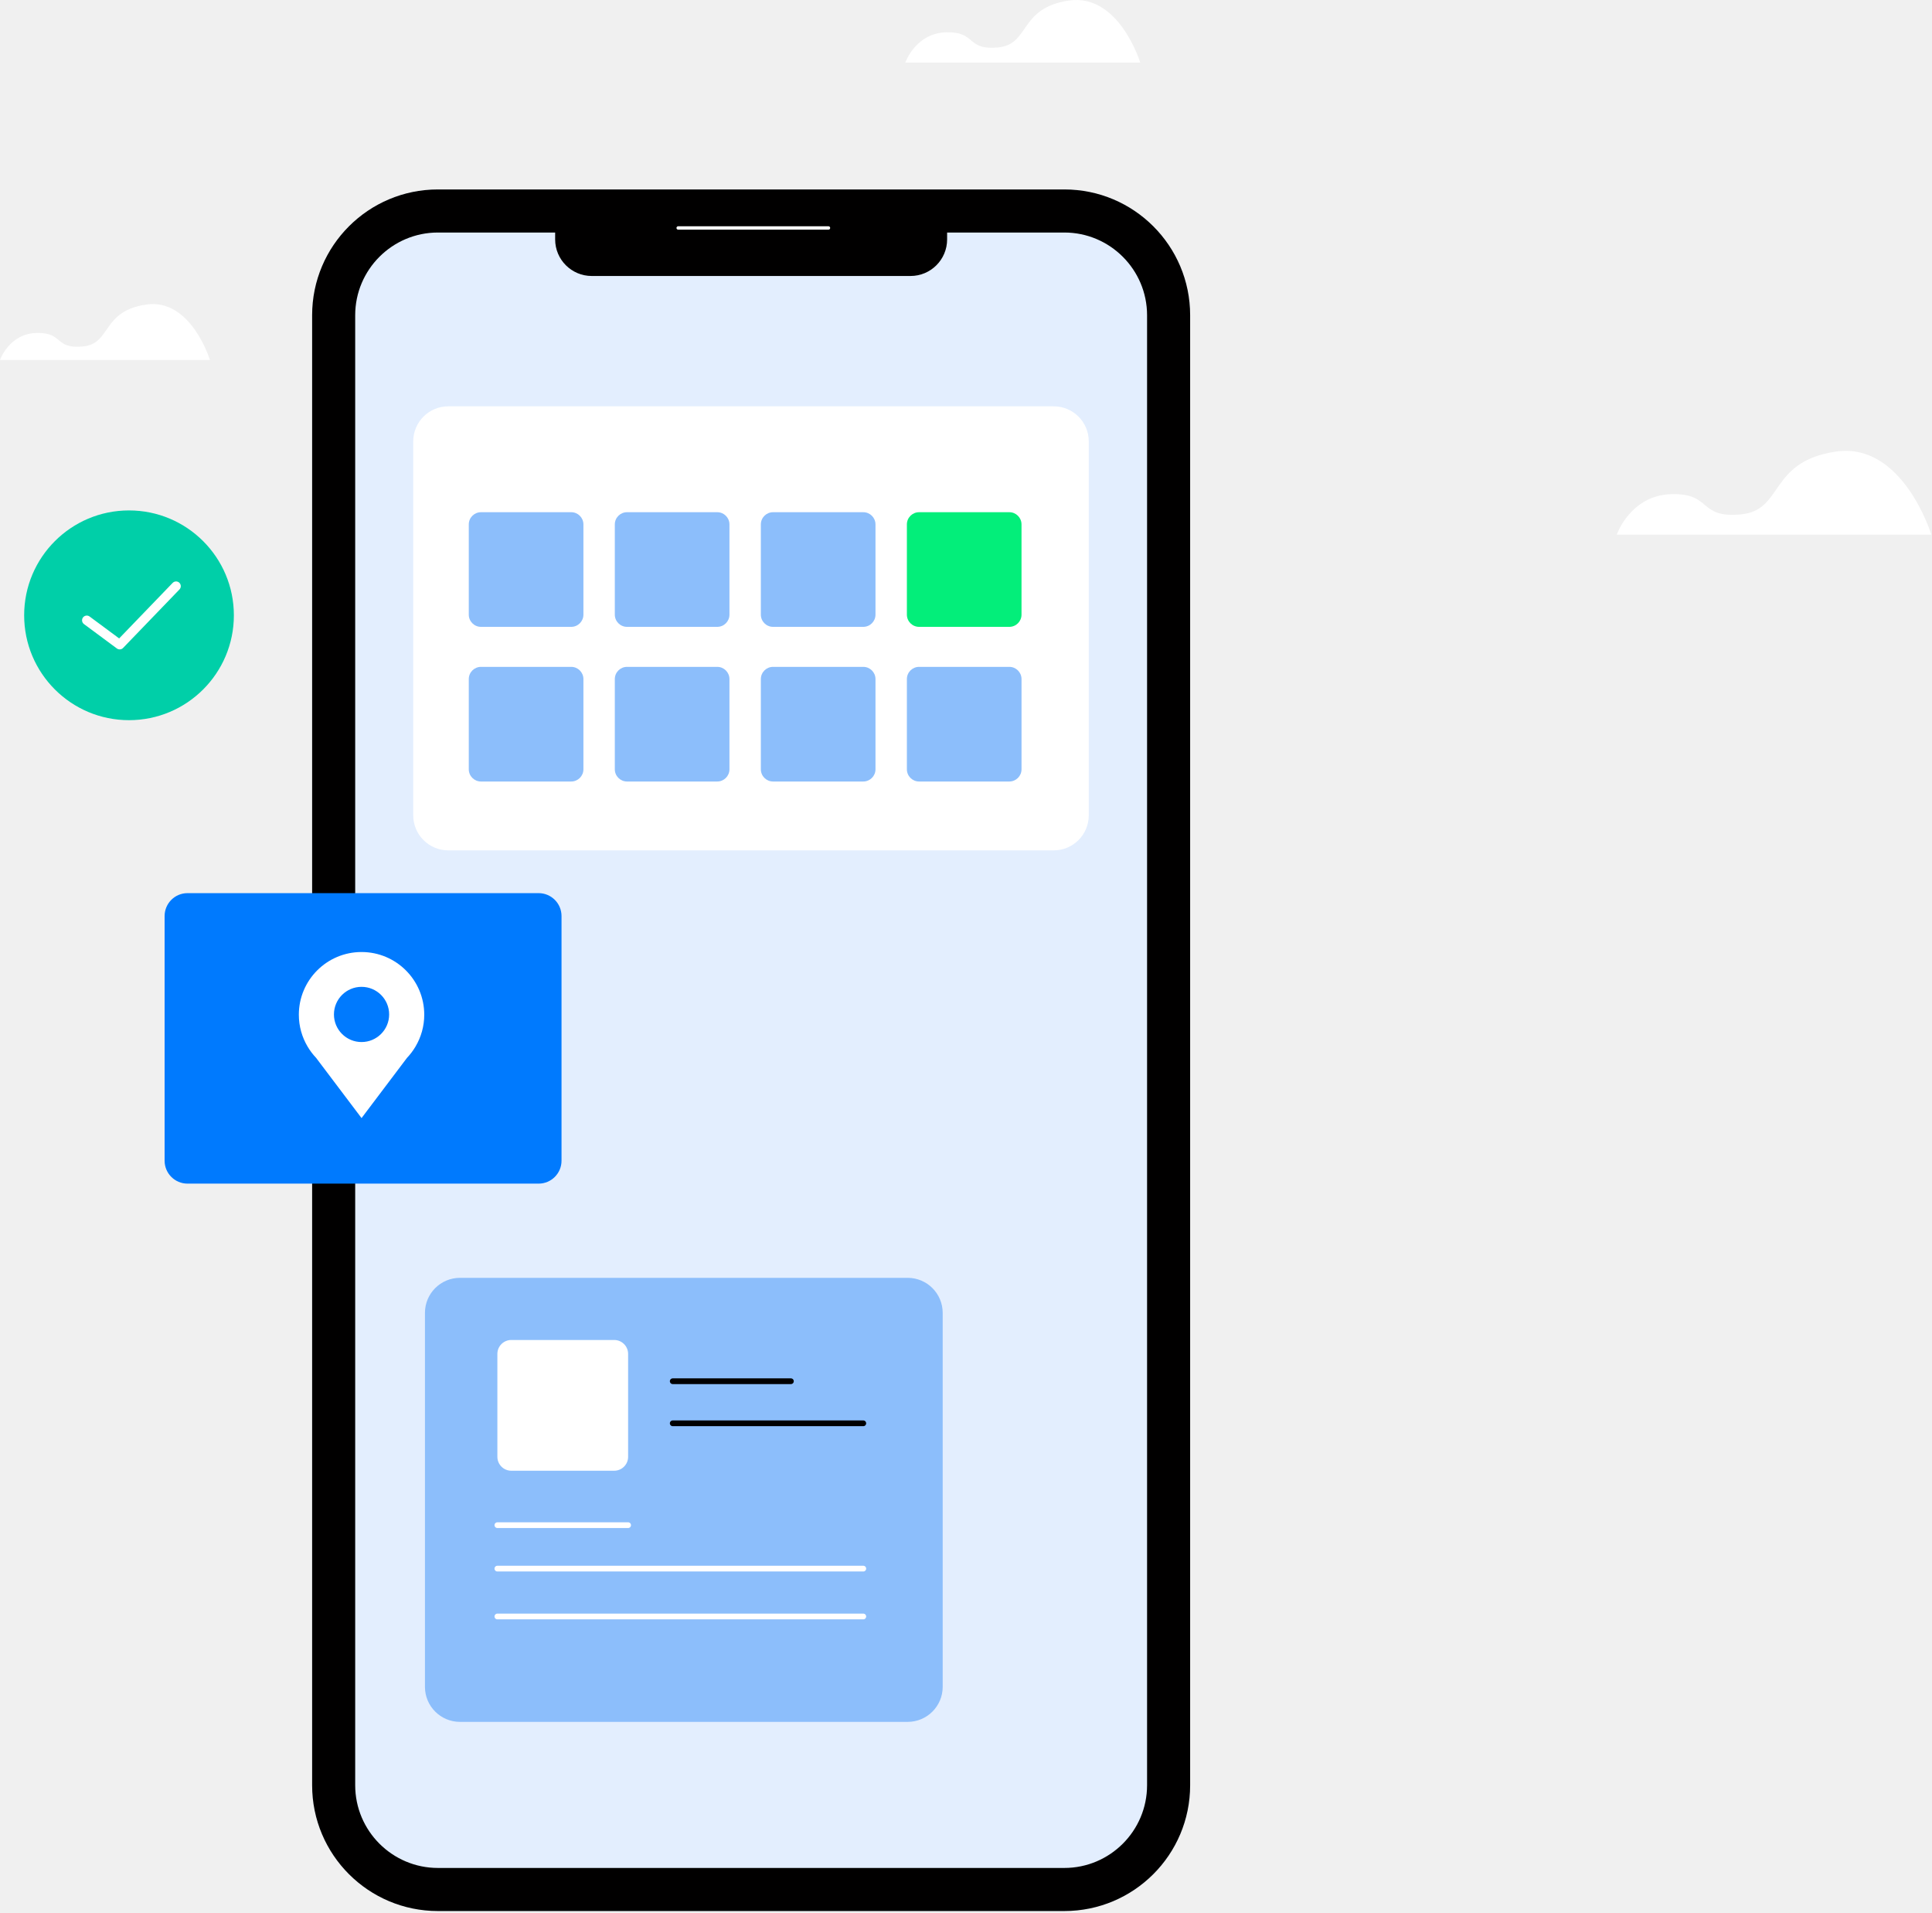
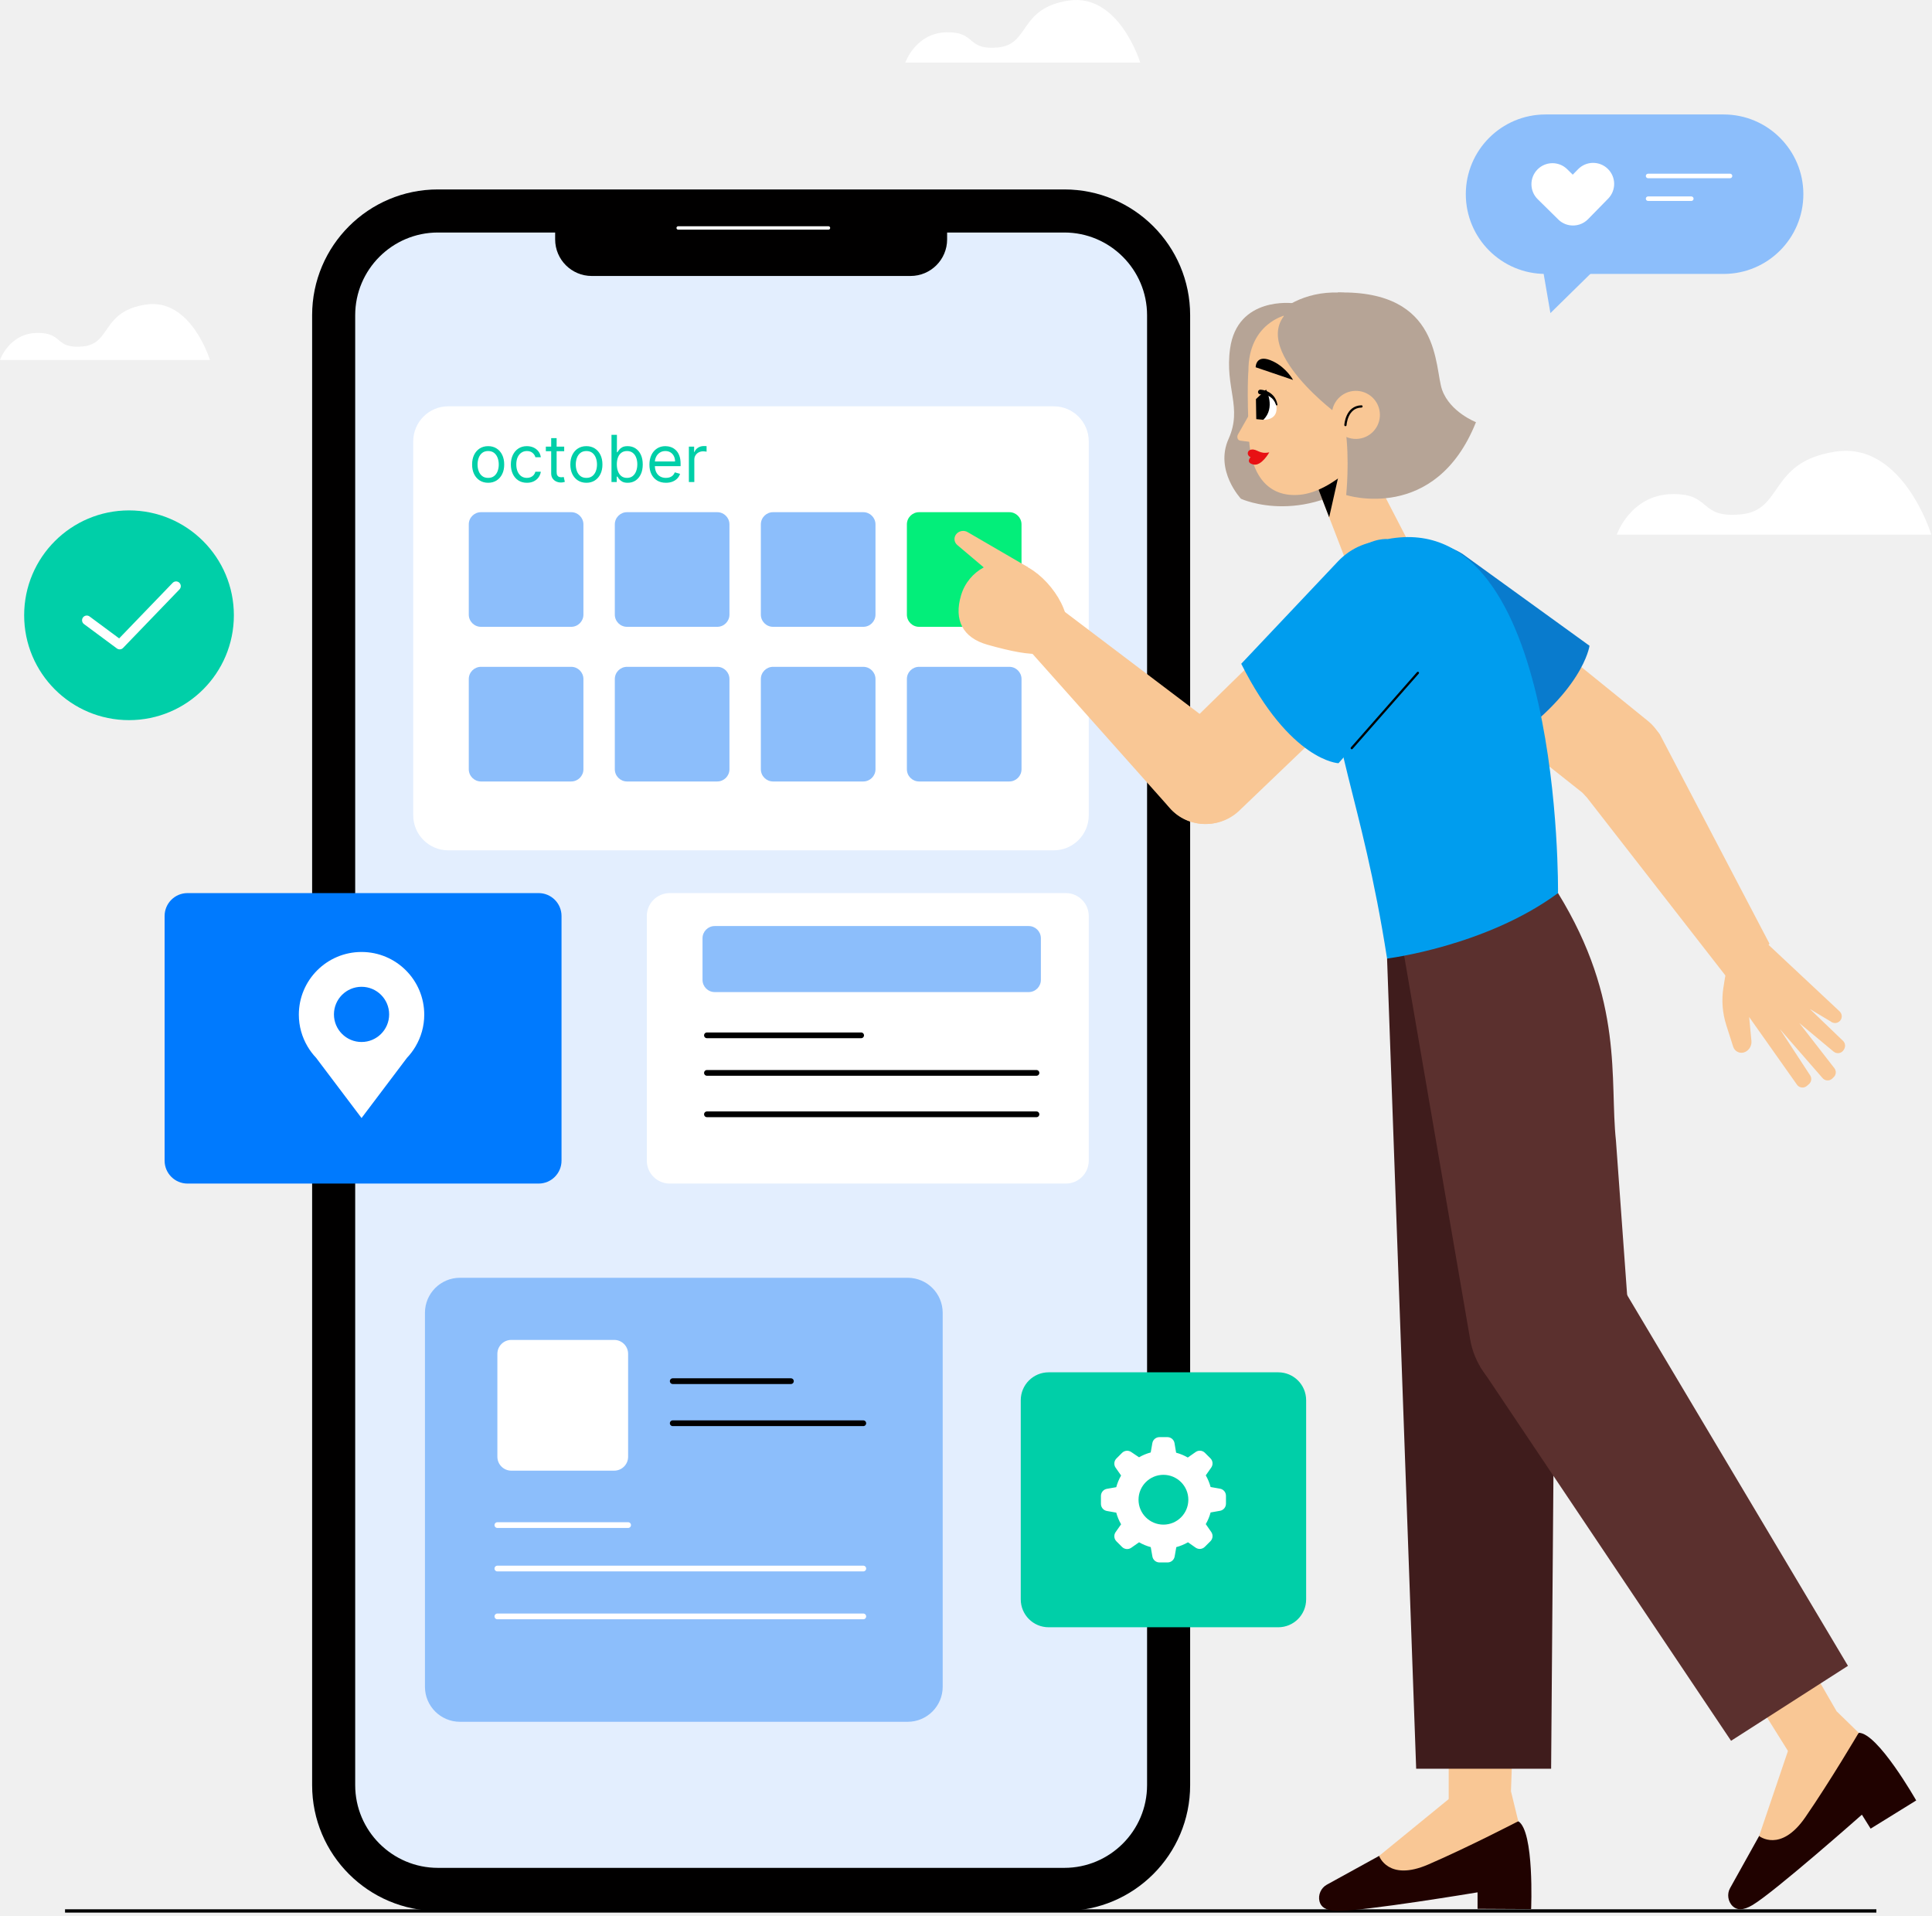
- <svg xmlns="http://www.w3.org/2000/svg" width="583" height="577" viewBox="0 0 583 577" fill="none">
+ <svg xmlns="http://www.w3.org/2000/svg" width="583" height="578" viewBox="0 0 583 578" fill="none">
  <path d="M487.87 161.306C487.87 161.306 491.996 149.394 504.379 149.088C516.76 148.783 512.315 156.419 525.332 155.196C538.348 153.975 533.587 139.314 553.906 136.259C574.226 133.206 582.796 161.306 582.796 161.306H487.87Z" fill="white" />
  <path d="M273.188 18.877C273.188 18.877 276.271 9.981 285.517 9.753C294.764 9.525 291.444 15.228 301.165 14.315C310.885 13.403 307.329 2.455 322.503 0.173C337.677 -2.108 344.077 18.877 344.077 18.877H273.188Z" fill="white" />
  <path d="M0 108.608C0 108.608 2.755 100.659 11.019 100.455C19.281 100.251 16.315 105.347 25.003 104.531C33.689 103.716 30.511 93.932 44.072 91.892C57.633 89.855 63.353 108.608 63.353 108.608H0Z" fill="white" />
  <path d="M321.18 576.577H132.144C111.181 576.577 94.188 559.584 94.188 538.62V95.115C94.188 74.152 111.181 57.158 132.144 57.158H321.18C342.144 57.158 359.137 74.152 359.137 95.115V538.62C359.137 559.584 342.144 576.577 321.18 576.577Z" fill="#E3EEFE" />
  <path d="M321.18 57.158H132.144C111.181 57.158 94.188 74.151 94.188 95.114V538.621C94.188 559.583 111.181 576.577 132.144 576.577H321.18C342.144 576.577 359.137 559.583 359.137 538.621V95.114C359.137 74.151 342.144 57.158 321.18 57.158ZM321.18 70.155C334.942 70.155 346.14 81.353 346.14 95.114V538.621C346.14 552.383 334.942 563.579 321.18 563.579H132.144C118.381 563.579 107.184 552.383 107.184 538.621V95.114C107.184 81.353 118.381 70.155 132.144 70.155H321.18Z" fill="#010000" />
  <path d="M285.803 58.47H167.521V72.228C167.521 78.326 172.464 83.268 178.561 83.268H274.763C280.859 83.268 285.803 78.326 285.803 72.228V58.47Z" fill="#010000" />
  <path d="M204.645 68.778H250.001" stroke="white" stroke-width="1.019" stroke-miterlimit="10" stroke-linecap="round" stroke-linejoin="round" />
  <path d="M273.898 519.506H138.802C132.966 519.506 128.234 514.774 128.234 508.938V396.104C128.234 390.268 132.966 385.536 138.802 385.536H273.898C279.734 385.536 284.466 390.268 284.466 396.104V508.938C284.466 514.774 279.734 519.506 273.898 519.506Z" fill="#8CBEFB" />
  <path d="M185.337 443.733H154.293C151.972 443.733 150.089 441.852 150.089 439.532V408.485C150.089 406.165 151.972 404.284 154.293 404.284H185.337C187.659 404.284 189.54 406.165 189.54 408.485V439.532C189.54 441.852 187.659 443.733 185.337 443.733Z" fill="white" />
  <path d="M203.005 416.729H238.663" stroke="black" stroke-width="1.733" stroke-miterlimit="10" stroke-linecap="round" stroke-linejoin="round" />
  <path d="M203.005 429.426H260.505" stroke="black" stroke-width="1.733" stroke-miterlimit="10" stroke-linecap="round" stroke-linejoin="round" />
  <path d="M150.09 460.156H189.539" stroke="white" stroke-width="1.733" stroke-miterlimit="10" stroke-linecap="round" stroke-linejoin="round" />
  <path d="M150.09 473.266H260.506" stroke="white" stroke-width="1.733" stroke-miterlimit="10" stroke-linecap="round" stroke-linejoin="round" />
  <path d="M150.09 487.709H260.506" stroke="white" stroke-width="1.733" stroke-miterlimit="10" stroke-linecap="round" stroke-linejoin="round" />
  <path d="M70.572 185.642C70.572 203.116 56.406 217.283 38.931 217.283C21.456 217.283 7.29 203.116 7.29 185.642C7.29 168.167 21.456 154 38.931 154C56.406 154 70.572 168.167 70.572 185.642Z" fill="#00CFA8" />
  <path d="M26.185 187.148L36.115 194.505L53.13 176.849" stroke="white" stroke-width="2.848" stroke-miterlimit="10" stroke-linecap="round" stroke-linejoin="round" />
  <path d="M162.531 357.111H56.586C52.767 357.111 49.671 354.016 49.671 350.198V276.382C49.671 272.563 52.767 269.468 56.586 269.468H162.531C166.349 269.468 169.445 272.563 169.445 276.382V350.198C169.445 354.016 166.349 357.111 162.531 357.111Z" fill="#007AFE" />
  <path d="M109.1 314.394C104.501 314.394 100.772 310.666 100.772 306.067C100.772 301.468 104.501 297.739 109.1 297.739C113.698 297.739 117.428 301.468 117.428 306.067C117.428 310.666 113.698 314.394 109.1 314.394ZM128.021 306.155C128.021 295.704 119.55 287.234 109.1 287.234C98.649 287.234 90.177 295.704 90.177 306.155C90.177 309.647 91.14 312.907 92.789 315.715H92.778L92.833 315.786C93.558 317.008 94.413 318.143 95.386 319.168L109.1 337.334L122.8 319.184C123.784 318.148 124.646 317.003 125.378 315.766L125.417 315.715H125.409C127.06 312.907 128.021 309.647 128.021 306.155Z" fill="white" />
  <path d="M317.974 256.563H135.269C129.431 256.563 124.699 251.831 124.699 245.995V133.161C124.699 127.325 129.431 122.593 135.269 122.593H317.974C323.81 122.593 328.542 127.325 328.542 133.161V245.995C328.542 251.831 323.81 256.563 317.974 256.563Z" fill="white" />
  <path d="M172.367 189.128H145.145C143.111 189.128 141.46 187.479 141.46 185.443V158.221C141.46 156.187 143.111 154.537 145.145 154.537H172.367C174.401 154.537 176.052 156.187 176.052 158.221V185.443C176.052 187.479 174.401 189.128 172.367 189.128Z" fill="#8CBEFB" />
  <path d="M216.434 189.128H189.212C187.178 189.128 185.527 187.479 185.527 185.443V158.221C185.527 156.187 187.178 154.537 189.212 154.537H216.434C218.468 154.537 220.119 156.187 220.119 158.221V185.443C220.119 187.479 218.468 189.128 216.434 189.128Z" fill="#8CBEFB" />
  <path d="M260.501 189.128H233.279C231.245 189.128 229.594 187.479 229.594 185.443V158.221C229.594 156.187 231.245 154.537 233.279 154.537H260.501C262.535 154.537 264.186 156.187 264.186 158.221V185.443C264.186 187.479 262.535 189.128 260.501 189.128Z" fill="#8CBEFB" />
  <path d="M304.568 189.128H277.346C275.312 189.128 273.661 187.479 273.661 185.443V158.221C273.661 156.187 275.312 154.537 277.346 154.537H304.568C306.602 154.537 308.253 156.187 308.253 158.221V185.443C308.253 187.479 306.602 189.128 304.568 189.128Z" fill="#03EE7A" />
  <path d="M172.367 235.789H145.145C143.111 235.789 141.46 234.139 141.46 232.103V204.882C141.46 202.847 143.111 201.198 145.145 201.198H172.367C174.401 201.198 176.052 202.847 176.052 204.882V232.103C176.052 234.139 174.401 235.789 172.367 235.789Z" fill="#8CBEFB" />
  <path d="M216.434 235.789H189.212C187.178 235.789 185.527 234.139 185.527 232.103V204.882C185.527 202.847 187.178 201.198 189.212 201.198H216.434C218.468 201.198 220.119 202.847 220.119 204.882V232.103C220.119 234.139 218.468 235.789 216.434 235.789Z" fill="#8CBEFB" />
  <path d="M260.501 235.789H233.279C231.245 235.789 229.594 234.139 229.594 232.103V204.882C229.594 202.847 231.245 201.198 233.279 201.198H260.501C262.535 201.198 264.186 202.847 264.186 204.882V232.103C264.186 234.139 262.535 235.789 260.501 235.789Z" fill="#8CBEFB" />
  <path d="M304.568 235.789H277.346C275.312 235.789 273.661 234.139 273.661 232.103V204.882C273.661 202.847 275.312 201.198 277.346 201.198H304.568C306.602 201.198 308.253 202.847 308.253 204.882V232.103C308.253 234.139 306.602 235.789 304.568 235.789Z" fill="#8CBEFB" />
+   <path d="M147.306 145.665C146.341 145.665 145.495 145.435 144.766 144.976C144.043 144.517 143.477 143.874 143.068 143.049C142.665 142.223 142.463 141.258 142.463 140.154C142.463 139.04 142.665 138.068 143.068 137.238C143.477 136.408 144.043 135.763 144.766 135.304C145.495 134.844 146.341 134.615 147.306 134.615C148.271 134.615 149.116 134.844 149.839 135.304C150.568 135.763 151.134 136.408 151.537 137.238C151.945 138.068 152.15 139.04 152.15 140.154C152.15 141.258 151.945 142.223 151.537 143.049C151.134 143.874 150.568 144.517 149.839 144.976C149.116 145.435 148.271 145.665 147.306 145.665ZM147.306 144.19C148.039 144.19 148.642 144.002 149.116 143.626C149.589 143.25 149.939 142.756 150.166 142.144C150.394 141.532 150.507 140.868 150.507 140.154C150.507 139.439 150.394 138.774 150.166 138.157C149.939 137.54 149.589 137.041 149.116 136.66C148.642 136.28 148.039 136.09 147.306 136.09C146.573 136.09 145.97 136.28 145.497 136.66C145.024 137.041 144.674 137.54 144.446 138.157C144.219 138.774 144.105 139.439 144.105 140.154C144.105 140.868 144.219 141.532 144.446 142.144C144.674 142.756 145.024 143.25 145.497 143.626C145.97 144.002 146.573 144.19 147.306 144.19ZM158.999 145.665C157.997 145.665 157.134 145.428 156.41 144.955C155.686 144.482 155.13 143.83 154.74 143C154.35 142.169 154.155 141.221 154.155 140.154C154.155 139.068 154.355 138.11 154.754 137.28C155.157 136.445 155.719 135.793 156.438 135.324C157.162 134.851 158.006 134.615 158.971 134.615C159.722 134.615 160.4 134.754 161.003 135.032C161.606 135.31 162.1 135.7 162.485 136.201C162.87 136.702 163.109 137.287 163.202 137.955H161.559C161.434 137.468 161.156 137.036 160.724 136.66C160.298 136.28 159.722 136.09 158.999 136.09C158.358 136.09 157.797 136.257 157.315 136.591C156.837 136.92 156.463 137.387 156.194 137.99C155.93 138.588 155.798 139.291 155.798 140.098C155.798 140.924 155.928 141.643 156.187 142.255C156.452 142.868 156.823 143.343 157.301 143.682C157.783 144.02 158.349 144.19 158.999 144.19C159.425 144.19 159.813 144.116 160.161 143.967C160.509 143.819 160.803 143.605 161.044 143.327C161.286 143.049 161.457 142.715 161.559 142.325H163.202C163.109 142.956 162.879 143.524 162.513 144.03C162.151 144.531 161.671 144.93 161.072 145.227C160.479 145.519 159.787 145.665 158.999 145.665ZM170.251 134.754V136.146H164.712V134.754H170.251ZM166.326 132.193H167.968V142.381C167.968 142.844 168.036 143.192 168.17 143.424C168.309 143.652 168.486 143.805 168.699 143.884C168.917 143.958 169.147 143.995 169.388 143.995C169.569 143.995 169.717 143.986 169.833 143.967C169.949 143.944 170.042 143.925 170.112 143.911L170.446 145.387C170.334 145.428 170.179 145.47 169.979 145.512C169.78 145.558 169.527 145.582 169.221 145.582C168.757 145.582 168.302 145.482 167.857 145.282C167.416 145.083 167.05 144.779 166.758 144.371C166.47 143.962 166.326 143.448 166.326 142.826V132.193ZM176.949 145.665C175.984 145.665 175.137 145.435 174.409 144.976C173.685 144.517 173.119 143.874 172.711 143.049C172.307 142.223 172.105 141.258 172.105 140.154C172.105 139.04 172.307 138.068 172.711 137.238C173.119 136.408 173.685 135.763 174.409 135.304C175.137 134.844 175.984 134.615 176.949 134.615C177.914 134.615 178.758 134.844 179.482 135.304C180.21 135.763 180.776 136.408 181.18 137.238C181.588 138.068 181.792 139.04 181.792 140.154C181.792 141.258 181.588 142.223 181.18 143.049C180.776 143.874 180.21 144.517 179.482 144.976C178.758 145.435 177.914 145.665 176.949 145.665ZM176.949 144.19C177.682 144.19 178.285 144.002 178.758 143.626C179.231 143.25 179.581 142.756 179.809 142.144C180.036 141.532 180.15 140.868 180.15 140.154C180.15 139.439 180.036 138.774 179.809 138.157C179.581 137.54 179.231 137.041 178.758 136.66C178.285 136.28 177.682 136.09 176.949 136.09C176.216 136.09 175.613 136.28 175.139 136.66C174.666 137.041 174.316 137.54 174.089 138.157C173.861 138.774 173.748 139.439 173.748 140.154C173.748 140.868 173.861 141.532 174.089 142.144C174.316 142.756 174.666 143.25 175.139 143.626C175.613 144.002 176.216 144.19 176.949 144.19ZM184.521 145.442V131.191H186.164V136.452H186.303C186.423 136.266 186.591 136.03 186.804 135.742C187.022 135.45 187.333 135.19 187.736 134.963C188.145 134.731 188.697 134.615 189.393 134.615C190.293 134.615 191.086 134.84 191.772 135.29C192.459 135.74 192.995 136.378 193.38 137.203C193.765 138.029 193.957 139.003 193.957 140.126C193.957 141.258 193.765 142.239 193.38 143.069C192.995 143.895 192.461 144.535 191.779 144.99C191.097 145.44 190.311 145.665 189.42 145.665C188.734 145.665 188.184 145.551 187.771 145.324C187.358 145.092 187.04 144.83 186.818 144.538C186.595 144.241 186.423 143.995 186.303 143.8H186.108V145.442H184.521ZM186.136 140.098C186.136 140.905 186.254 141.617 186.491 142.234C186.727 142.847 187.073 143.327 187.528 143.675C187.982 144.018 188.539 144.19 189.198 144.19C189.884 144.19 190.457 144.009 190.917 143.647C191.38 143.281 191.728 142.789 191.96 142.172C192.197 141.55 192.315 140.859 192.315 140.098C192.315 139.347 192.199 138.669 191.967 138.066C191.74 137.458 191.394 136.978 190.93 136.626C190.471 136.268 189.894 136.09 189.198 136.09C188.53 136.09 187.968 136.259 187.514 136.598C187.059 136.932 186.716 137.4 186.484 138.004C186.252 138.602 186.136 139.3 186.136 140.098ZM200.951 145.665C199.921 145.665 199.033 145.438 198.286 144.983C197.544 144.524 196.971 143.884 196.567 143.063C196.168 142.237 195.969 141.276 195.969 140.182C195.969 139.087 196.168 138.122 196.567 137.287C196.971 136.447 197.532 135.793 198.251 135.324C198.975 134.851 199.819 134.615 200.784 134.615C201.341 134.615 201.89 134.707 202.433 134.893C202.976 135.079 203.47 135.38 203.915 135.798C204.361 136.21 204.716 136.758 204.98 137.44C205.244 138.122 205.377 138.962 205.377 139.959V140.655H197.138V139.235H203.707C203.707 138.632 203.586 138.094 203.345 137.621C203.108 137.148 202.77 136.774 202.329 136.5C201.893 136.227 201.378 136.09 200.784 136.09C200.13 136.09 199.564 136.252 199.086 136.577C198.613 136.897 198.249 137.315 197.994 137.83C197.738 138.344 197.611 138.897 197.611 139.486V140.432C197.611 141.239 197.75 141.924 198.028 142.485C198.311 143.042 198.703 143.466 199.204 143.758C199.705 144.046 200.288 144.19 200.951 144.19C201.382 144.19 201.772 144.13 202.12 144.009C202.473 143.884 202.776 143.698 203.032 143.452C203.287 143.202 203.484 142.891 203.623 142.52L205.21 142.965C205.043 143.503 204.762 143.976 204.368 144.385C203.973 144.788 203.486 145.104 202.906 145.331C202.326 145.554 201.675 145.665 200.951 145.665ZM207.875 145.442V134.754H209.461V136.368H209.573C209.768 135.839 210.12 135.41 210.631 135.081C211.141 134.751 211.716 134.587 212.356 134.587C212.477 134.587 212.628 134.589 212.809 134.594C212.99 134.598 213.126 134.605 213.219 134.615V136.285C213.163 136.271 213.036 136.25 212.836 136.222C212.642 136.19 212.435 136.173 212.217 136.173C211.698 136.173 211.234 136.282 210.825 136.5C210.422 136.714 210.102 137.011 209.865 137.391C209.633 137.767 209.517 138.196 209.517 138.679V145.442H207.875Z" fill="#00CFA8" />
+   <path d="M321.628 357.111H202.1C198.282 357.111 195.186 354.017 195.186 350.198V276.382C195.186 272.563 198.282 269.469 202.1 269.469H321.628C325.446 269.469 328.542 272.563 328.542 276.382V350.198C328.542 354.017 325.446 357.111 321.628 357.111Z" fill="white" />
+   <path d="M310.41 299.335H215.677C213.642 299.335 211.993 297.686 211.993 295.65V283.095C211.993 281.06 213.642 279.411 215.677 279.411H310.41C312.445 279.411 314.096 281.06 314.096 283.095V295.65C314.096 297.686 312.445 299.335 310.41 299.335Z" fill="#8CBEFB" />
+   <path d="M213.326 312.385H259.856" stroke="black" stroke-width="1.733" stroke-miterlimit="10" stroke-linecap="round" stroke-linejoin="round" />
+   <path d="M213.326 323.717H312.762" stroke="black" stroke-width="1.733" stroke-miterlimit="10" stroke-linecap="round" stroke-linejoin="round" />
+   <path d="M213.326 336.214H312.762" stroke="black" stroke-width="1.733" stroke-miterlimit="10" stroke-linecap="round" stroke-linejoin="round" />
+   <path d="M385.724 490.984H316.44C311.792 490.984 308.024 487.216 308.024 482.568V422.476C308.024 417.828 311.792 414.06 316.44 414.06H385.724C390.372 414.06 394.14 417.828 394.14 422.476V482.568C394.14 487.216 390.372 490.984 385.724 490.984Z" fill="#00CFA8" />
+   <path d="M351.078 460.017C346.928 460.017 343.562 456.655 343.562 452.503C343.562 448.353 346.928 444.989 351.078 444.989C355.228 444.989 358.593 448.353 358.593 452.503V452.545C358.569 456.679 355.213 460.019 351.078 460.017ZM368.144 449.169L365.314 448.673C364.984 447.44 364.493 446.256 363.854 445.151L365.504 442.799C366.109 441.935 366.008 440.76 365.261 440.015L363.566 438.321C362.809 437.588 361.636 437.504 360.782 438.121L358.43 439.771C357.325 439.133 356.141 438.643 354.908 438.312L354.421 435.419C354.244 434.392 353.362 433.636 352.322 433.616H349.88C348.821 433.615 347.914 434.376 347.734 435.419L347.24 438.239C346.006 438.571 344.822 439.06 343.717 439.7L341.374 438.121C340.509 437.516 339.334 437.619 338.589 438.365L336.894 440.059C336.149 440.805 336.046 441.98 336.652 442.844L338.301 445.196C337.662 446.301 337.172 447.487 336.841 448.719L334.021 449.213C332.978 449.395 332.217 450.3 332.218 451.359V453.756C332.217 454.815 332.978 455.72 334.021 455.9L336.841 456.396C337.172 457.629 337.662 458.813 338.301 459.919L336.652 462.271C336.046 463.135 336.149 464.309 336.894 465.055L338.589 466.749C339.334 467.496 340.509 467.599 341.374 466.992L343.725 465.343C344.83 465.981 346.016 466.472 347.248 466.804L347.744 469.624C347.924 470.667 348.829 471.428 349.888 471.427H352.322C353.381 471.428 354.285 470.667 354.466 469.624L354.961 466.804C356.194 466.472 357.38 465.983 358.485 465.343L360.782 466.956C361.646 467.563 362.821 467.46 363.566 466.712L365.261 465.019C366.008 464.273 366.109 463.099 365.504 462.235L363.854 459.865C364.493 458.76 364.984 457.575 365.314 456.341L368.144 455.847C369.188 455.665 369.948 454.76 369.945 453.701V451.305C369.944 450.249 369.184 449.349 368.144 449.169Z" fill="white" />
+   <path d="M19.625 576.577H566.212" stroke="black" stroke-miterlimit="10" />
+   <path d="M466.38 82.65H520.126C533.41 82.65 544.182 71.879 544.182 58.592C544.182 45.307 533.41 34.536 520.126 34.536H466.38C453.094 34.536 442.323 45.307 442.323 58.592C442.323 71.879 453.094 82.65 466.38 82.65Z" fill="#8CBEFB" />
+   <path d="M485.294 77.347L467.854 94.47L464.684 76.079L485.294 77.347Z" fill="#8CBEFB" />
+   <path d="M485.182 50.957C482.674 48.502 478.658 48.544 476.208 51.051L474.59 52.702L472.926 51.063C470.43 48.601 466.41 48.634 463.949 51.132C461.49 53.63 461.521 57.649 464.02 60.109L470.194 66.189C470.208 66.202 470.216 66.218 470.229 66.23C471.214 67.197 472.432 67.774 473.7 67.969C475.654 68.267 477.716 67.654 479.205 66.137L485.277 59.934C487.73 57.429 487.688 53.41 485.182 50.957Z" fill="white" />
+   <path d="M497.327 53.091H522.053" stroke="white" stroke-width="1.359" stroke-miterlimit="10" stroke-linecap="round" stroke-linejoin="round" />
+   <path d="M497.327 59.951H510.368" stroke="white" stroke-width="1.359" stroke-miterlimit="10" stroke-linecap="round" stroke-linejoin="round" />
+   <path d="M416.162 559.971L400.348 568.675C398.672 569.599 397.656 571.711 398.178 573.713C398.587 575.295 399.938 576.504 403.456 576.573C411.274 576.729 445.867 570.964 445.867 570.964V575.937L462.032 576.021C462.032 576.021 463.044 552.508 458.155 549.511L416.162 559.971Z" fill="#200200" />
+   <path d="M437.345 542.678L416.161 559.971C416.161 559.971 418.886 567.79 430.96 562.576C443.032 557.364 458.154 549.511 458.154 549.511L455.949 540.463L437.345 542.678Z" fill="#F9C795" />
+   <path d="M455.949 540.463L458.155 477.689L437.157 475.983V549.511L455.949 540.463Z" fill="#F9C795" />
+   <path d="M418.561 289.216L427.344 533.667H468.067L470.147 269.468L418.561 289.216Z" fill="#3F1C1C" />
+   <path d="M423.128 284.931L443.618 404.033C446.102 418.732 461.173 427.699 475.277 422.868C485.652 419.315 492.332 409.221 491.55 398.284L487.63 344.185C485.653 325.821 490.208 302.075 470.148 269.468L423.128 284.931Z" fill="#5B302E" />
+   <path d="M530.831 553.969L522.044 569.737C521.113 571.409 521.372 573.739 522.876 575.16C524.064 576.283 525.849 576.592 528.868 574.784C535.579 570.769 561.844 547.531 561.844 547.531L564.481 551.747L578.231 543.241C578.231 543.241 566.613 522.773 560.879 522.827L530.831 553.969Z" fill="#200200" />
+   <path d="M539.615 528.073L530.831 553.969C530.831 553.969 537.289 559.152 544.757 548.328C552.225 537.505 560.879 522.825 560.879 522.825L554.211 516.325L539.615 528.073Z" fill="#F9C795" />
+   <path d="M554.211 516.326L522.778 461.943L504.074 471.635L543.08 533.965L554.211 516.326Z" fill="#F9C795" />
+   <path d="M446.669 412.355L522.364 525.24L557.64 502.625L484.481 379.803L446.669 412.355Z" fill="#5B302E" />
+   <path d="M390.197 91.493C390.197 91.493 373.377 89.303 371.182 105.221C369.55 117.072 375.003 122.908 370.729 132.437C366.455 141.968 374.474 150.491 374.474 150.491C374.474 150.491 394.399 159.744 416.046 140.819L390.197 91.493Z" fill="#B6A496" />
+   <path d="M396.732 144.745L405.857 168.453L424.952 163.367L407.316 129.287L396.732 144.745Z" fill="#F9C795" />
+   <path d="M401.092 156.073L405.007 138.705L397.89 147.752L401.092 156.073Z" fill="black" />
+   <path d="M388.066 95.058C388.066 95.058 376.732 97.45 376.724 111.835C376.724 111.835 376.181 117.332 376.901 132.319C377.41 142.935 382.42 150.284 392.38 149.27C397.21 148.776 402.269 145.828 406.8 142.011L413.145 135.544C427.816 117.642 412.509 90.662 389.724 94.73C389.178 94.827 388.626 94.936 388.066 95.058Z" fill="#F9C795" />
+   <path d="M377.625 123.955L373.608 131.008C373.137 131.755 373.381 132.903 374.368 132.966L379.574 133.644L377.625 123.955Z" fill="#F9C795" />
+   <path d="M404.417 119.765C404.821 116.509 407.035 93.859 390.067 96.784C387.435 97.237 386.101 93.733 388.366 92.318C394.429 88.531 404.059 85.921 417.982 91.284C423.634 93.46 431.422 100.912 431.425 108.233C431.433 123.948 426.197 131.916 416.986 140.005C416.513 140.421 415.767 140.28 415.478 139.72L409.543 128.252C409.522 128.21 409.506 128.172 409.493 128.126C408.838 126.046 405.535 121.668 404.609 120.464C404.451 120.262 404.386 120.018 404.417 119.765Z" fill="#B6A496" />
+   <path d="M393.057 91.223C371.719 101.059 402.947 124.473 402.947 124.473L411.735 107.177C411.735 107.177 396.623 89.58 393.057 91.223Z" fill="#B6A496" />
+   <path d="M378.913 110.814L390.197 114.64C390.197 114.64 388.233 111.009 384.231 109.065C378.857 106.454 378.913 110.814 378.913 110.814Z" fill="black" />
+   <path d="M381.286 118.522C381.286 118.522 385.081 119.343 385.212 123.133C385.345 126.921 381.217 126.662 381.217 126.662C381.217 126.662 377.656 122.078 381.286 118.522Z" fill="white" />
+   <path d="M382.053 117.543C382.053 117.543 385 123.02 381.217 126.663C377.435 130.304 381.217 126.663 381.217 126.663L379.095 126.46L378.993 120.423L382.053 117.543Z" fill="black" />
+   <path d="M380.371 117.569C381.071 117.617 381.632 117.773 382.222 118.004C382.795 118.236 383.334 118.563 383.794 118.972C384.254 119.38 384.647 119.864 384.912 120.403C385.204 120.928 385.356 121.503 385.482 122.067C385.508 122.185 385.432 122.303 385.314 122.329C385.206 122.352 385.099 122.292 385.062 122.192L385.055 122.175C384.86 121.669 384.65 121.175 384.331 120.76C384.035 120.331 383.648 119.981 383.23 119.707C382.807 119.429 382.34 119.232 381.852 119.113C381.379 118.997 380.828 118.945 380.411 118.981L380.383 118.984C379.992 119.016 379.65 118.727 379.616 118.337C379.583 117.947 379.872 117.603 380.263 117.569C380.298 117.568 380.338 117.568 380.371 117.569Z" fill="black" />
+   <path d="M377.598 135.655C376.25 135.867 376.148 137.429 377.382 137.933C377.382 137.933 375.751 139.598 378.227 140.151C380.702 140.706 383.02 136.479 383.02 136.479C380.003 137.149 379.375 135.377 377.598 135.655Z" fill="#E81114" />
+   <path d="M406.001 129.382C407.329 138.877 406.225 149.363 406.225 149.363C406.225 149.363 433.153 158.017 445.389 127.375C445.389 127.375 437.575 124.362 435.176 117.643C432.776 110.926 435.144 87.555 403.713 88.249C403.713 88.249 404.505 118.685 406.001 129.382Z" fill="#B6A496" />
+   <path d="M416.345 124.282C416.842 128.258 414.021 131.885 410.045 132.381C406.069 132.877 402.442 130.057 401.946 126.081C401.45 122.104 404.27 118.478 408.248 117.982C412.224 117.485 415.849 120.306 416.345 124.282Z" fill="#F9C795" />
+   <path d="M406.001 128.25C406.001 128.25 406.287 122.726 410.837 122.629" stroke="black" stroke-width="0.681" stroke-miterlimit="10" stroke-linecap="round" stroke-linejoin="round" />
+   <path d="M452.875 181.573L497.51 217.718C503.9 223.178 504.386 232.887 498.57 238.957C493.252 244.507 484.546 244.994 478.642 240.071L430.202 201.697L452.875 181.573Z" fill="#F9C795" />
+   <path d="M479.652 194.843C479.652 194.843 477.744 209.235 452.664 225.754L418.574 200.412C409.055 193.335 407.664 179.612 415.57 170.77C422.122 163.444 432.996 161.903 441.324 167.12L479.652 194.843Z" fill="#097BCD" />
+   <path d="M478.829 240.59L523.103 297.47L533.963 284.74L500.864 221.562C495.481 214.299 484.859 213.626 478.603 220.15C473.099 225.888 473.2 234.975 478.829 240.59Z" fill="#F9C795" />
+   <path d="M520.522 295.055L520.066 297.903C519.456 301.729 519.752 305.645 520.932 309.335L523.009 315.833C523.502 317.375 525.266 318.106 526.708 317.362C527.924 316.735 528.636 315.43 528.508 314.069L527.829 306.861L542.23 327.241C542.91 328.255 544.328 328.445 545.25 327.641L545.869 327.102C546.597 326.469 546.776 325.409 546.298 324.57L537.105 310.513L549.898 325.198C550.641 326.165 552.061 326.263 552.93 325.41L553.361 324.986C554.092 324.267 554.172 323.118 553.549 322.305L542.969 308.686L553.27 317.259C554.241 318.119 555.757 317.861 556.388 316.729L556.516 316.501C556.948 315.723 556.825 314.755 556.213 314.113L546.145 304.443L552.466 308.222C553.629 309.163 555.377 308.567 555.718 307.111C555.884 306.418 555.67 305.691 555.161 305.194L529.476 281.15L524.226 287.154C522.273 289.387 520.99 292.126 520.522 295.055Z" fill="#F9C795" />
+   <path d="M418.762 162.645C418.762 162.645 401.219 160.945 400.99 192.636C400.759 224.408 410.786 239.384 418.562 289.216C418.562 289.216 448.312 285.569 470.147 269.469C470.147 269.469 471.506 152.753 418.762 162.645Z" fill="#009DEE" />
+   <path d="M415.216 205.101L373.727 244.816C367.504 250.467 357.81 249.723 352.523 243.188C347.688 237.212 348.304 228.513 353.934 223.279L398.115 180.069L415.216 205.101Z" fill="#F9C795" />
+   <path d="M403.904 230.283C403.904 230.283 389.432 229.783 374.552 200.278L403.728 169.404C411.876 160.783 425.666 161.016 433.518 169.908C440.022 177.275 440.273 188.255 434.113 195.912L403.904 230.283Z" fill="#009DEE" />
+   <path d="M407.91 225.724L427.857 203.03" stroke="black" stroke-width="0.681" stroke-miterlimit="10" stroke-linecap="round" stroke-linejoin="round" />
+   <path d="M372.999 223.721L313.877 178.985L306.116 191.158L352.836 243.623C358.533 250.325 368.891 250.291 374.543 243.551C379.515 237.623 378.828 228.807 372.999 223.721Z" fill="#F9C795" />
+   <path d="M321.71 191.34C319.482 198.83 312.252 198.532 298.039 194.546C290.512 192.437 287.783 187.105 290.011 179.613C292.238 172.121 300.118 167.854 307.61 170.082C315.1 172.312 323.938 183.848 321.71 191.34Z" fill="#F9C795" />
+   <path d="M310.215 171.148L292.15 160.646C290.962 159.839 289.291 160.127 288.468 161.28C287.756 162.28 287.916 163.614 288.848 164.426L302.87 176.28L310.215 171.148Z" fill="#F9C795" />
</svg>
